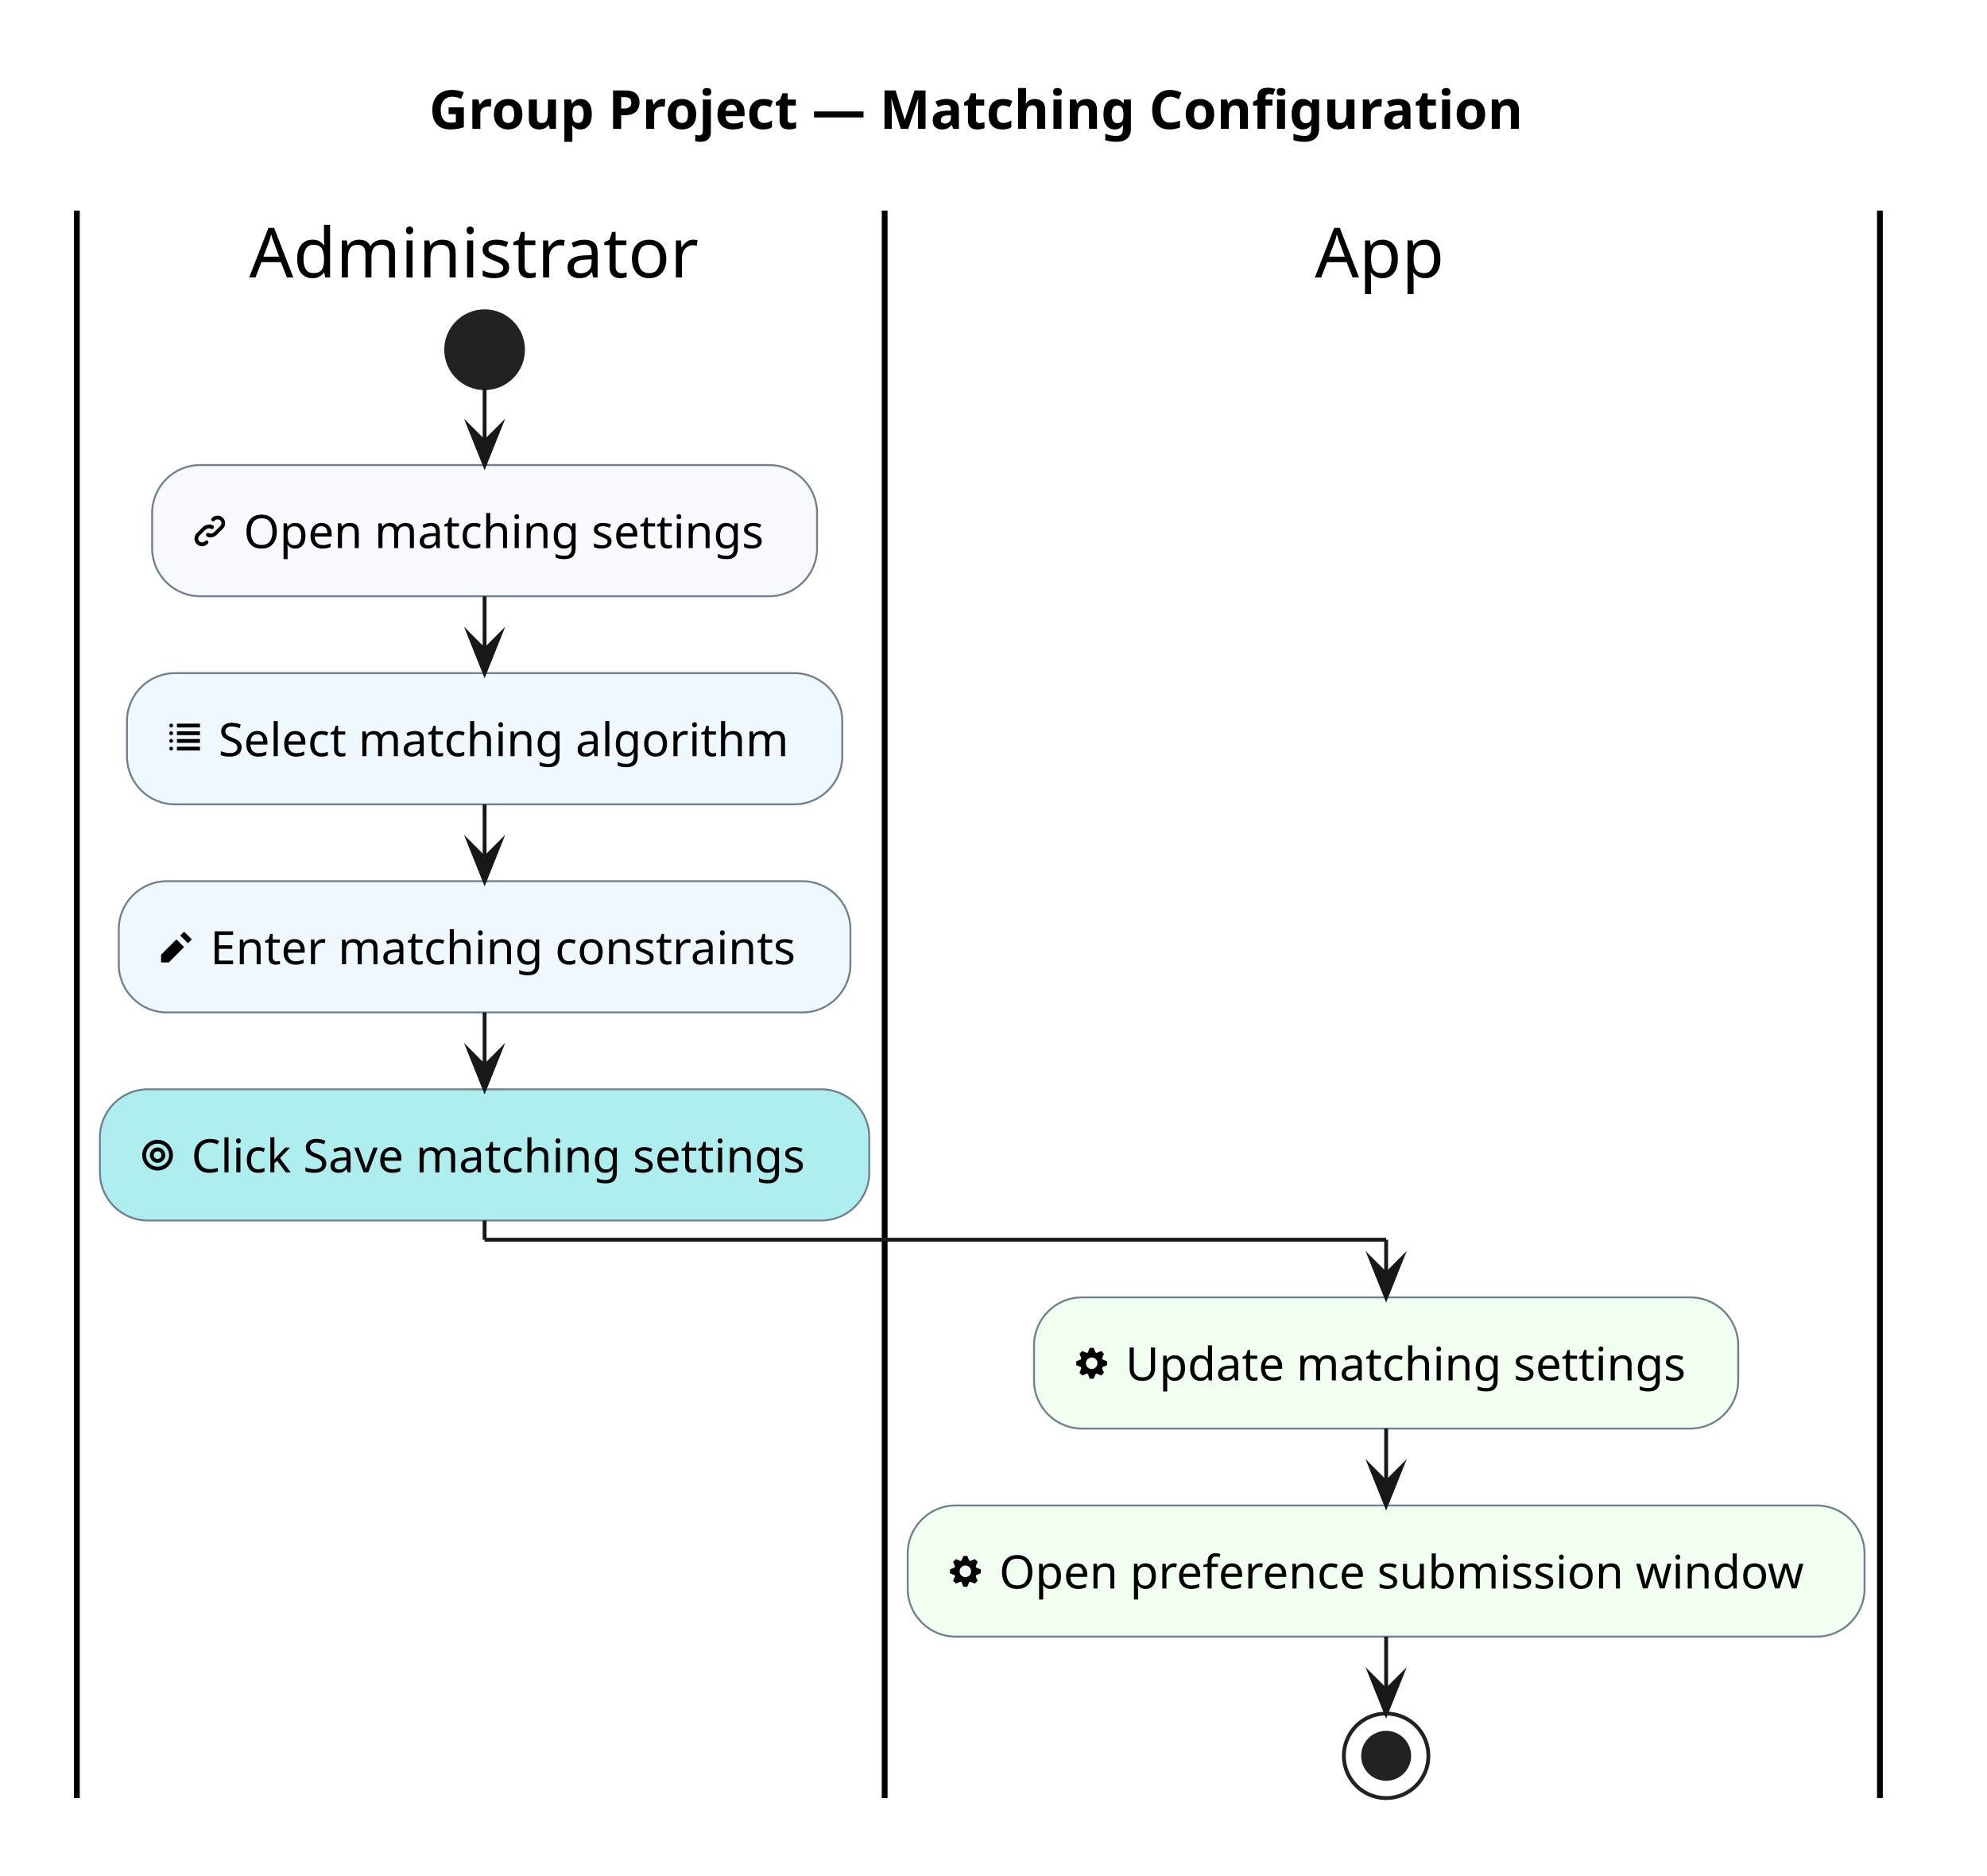
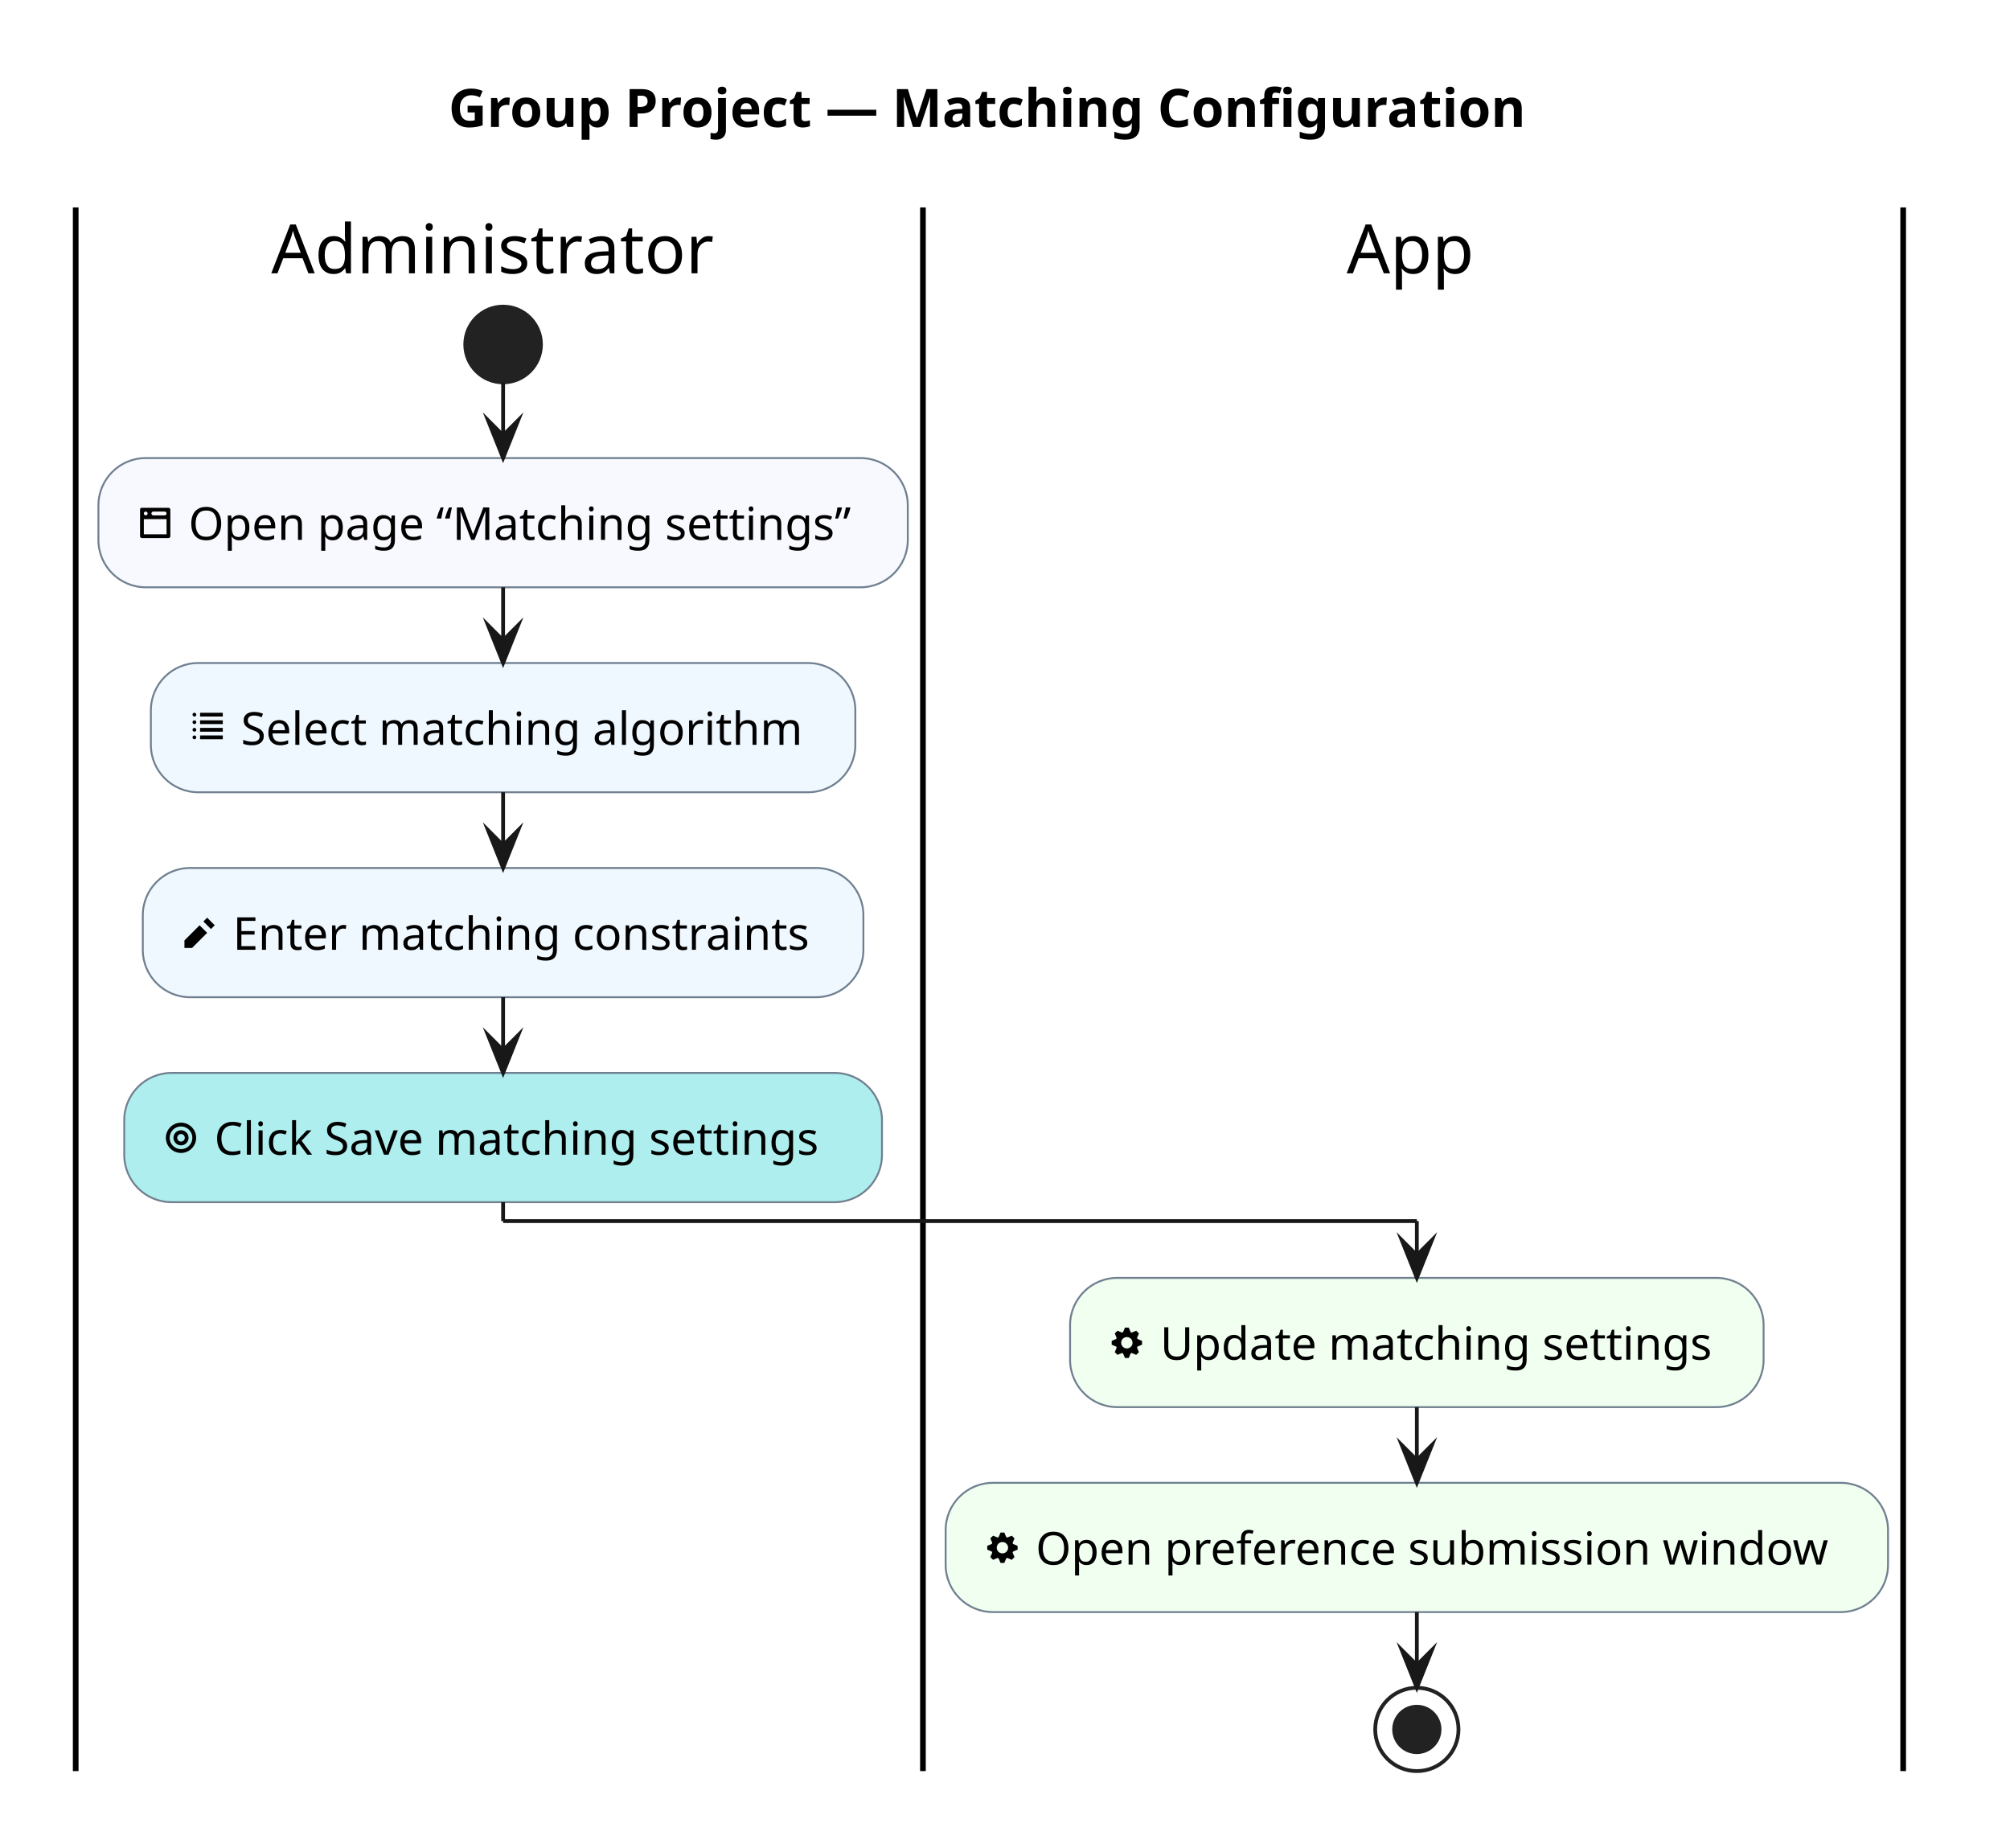
- <svg xmlns="http://www.w3.org/2000/svg" contentStyleType="text/css" data-diagram-type="ACTIVITY" height="488px" preserveAspectRatio="none" style="width:517px;height:488px;background:#FFFFFF;" version="1.1" viewBox="0 0 517 488" width="517px" zoomAndPan="magnify">
+ <svg xmlns="http://www.w3.org/2000/svg" contentStyleType="text/css" data-diagram-type="ACTIVITY" height="488px" preserveAspectRatio="none" style="width:531px;height:488px;background:#FFFFFF;" version="1.1" viewBox="0 0 531 488" width="531px" zoomAndPan="magnify">
  <defs />
  <g>
    <g class="title" data-source-line="2">
-       <text fill="#000000" font-family="sans-serif" font-size="14" font-weight="700" lengthAdjust="spacing" textLength="292.647" x="111.67" y="33.535">Group Project — Matching Configuration</text>
+       <text fill="#000000" font-family="sans-serif" font-size="14" font-weight="700" lengthAdjust="spacing" textLength="292.647" x="118.49" y="33.535">Group Project — Matching Configuration</text>
    </g>
-     <rect fill="none" height="21.199" style="stroke:none;stroke-width:1;" width="470.986" x="20" y="54.785" />
-     <ellipse cx="126.09" cy="90.984" fill="#222222" rx="10" ry="10" style="stroke:#222222;stroke-width:1;" />
-     <rect fill="#F8F8FF" height="34.133" rx="12.5" ry="12.5" style="stroke:#708090;stroke-width:0.5;" width="173.004" x="39.588" y="120.984" />
-     <path d="M56.468,134.147 C56.288,134.157 56.108,134.177 55.938,134.237 C55.668,134.337 55.408,134.487 55.188,134.707 A0.5,0.5 0 1 0 55.878,135.397 C55.988,135.287 56.118,135.227 56.258,135.177 C56.608,135.057 57.038,135.107 57.318,135.397 C57.708,135.787 57.708,136.437 57.318,136.837 L55.818,138.337 C55.378,138.777 55.018,138.817 54.758,138.807 C54.498,138.797 54.348,138.677 54.348,138.677 A0.5,0.5 0 1 0 53.848,139.557 C54.188,139.777 54.188,139.777 54.688,139.807 C55.188,139.837 55.888,139.647 56.498,139.027 L57.998,137.527 C58.778,136.747 58.778,135.487 57.998,134.717 C57.718,134.437 57.388,134.267 57.028,134.187 C56.848,134.147 56.648,134.147 56.468,134.157 M54.468,136.457 C53.968,136.437 53.278,136.607 52.688,137.207 L51.188,138.707 C50.408,139.487 50.408,140.747 51.188,141.517 C51.748,142.077 52.548,142.237 53.248,141.987 C53.518,141.887 53.778,141.737 53.998,141.517 A0.5,0.5 0 1 0 53.308,140.827 C53.198,140.937 53.068,140.997 52.928,141.047 C52.578,141.167 52.148,141.117 51.868,140.827 C51.478,140.437 51.478,139.787 51.868,139.387 L53.368,137.887 C53.768,137.487 54.118,137.437 54.398,137.447 C54.678,137.457 54.868,137.537 54.868,137.537 A0.5,0.5 0 1 0 55.308,136.657 C54.968,136.457 54.968,136.457 54.468,136.437" fill="#000000" />
-     <text fill="#000000" font-family="sans-serif" font-size="12" lengthAdjust="spacing" textLength="139.207" x="63.385" y="142.586">Open matching settings</text>
-     <rect fill="#F0F8FF" height="34.133" rx="12.5" ry="12.5" style="stroke:#708090;stroke-width:0.5;" width="186.106" x="33.037" y="175.117" />
-     <path d="M44.537,188.25 C44.257,188.25 44.037,188.47 44.037,188.75 C44.037,189.03 44.257,189.25 44.537,189.25 C44.817,189.25 45.037,189.03 45.037,188.75 C45.037,188.47 44.817,188.25 44.537,188.25 M46.037,188.25 L46.037,189.25 L52.037,189.25 L52.037,188.25 L46.037,188.25 M44.537,190.25 C44.257,190.25 44.037,190.47 44.037,190.75 C44.037,191.03 44.257,191.25 44.537,191.25 C44.817,191.25 45.037,191.03 45.037,190.75 C45.037,190.47 44.817,190.25 44.537,190.25 M46.037,190.25 L46.037,191.25 L52.037,191.25 L52.037,190.25 L46.037,190.25 M44.537,192.25 C44.257,192.25 44.037,192.47 44.037,192.75 C44.037,193.03 44.257,193.25 44.537,193.25 C44.817,193.25 45.037,193.03 45.037,192.75 C45.037,192.47 44.817,192.25 44.537,192.25 M46.037,192.25 L46.037,193.25 L52.037,193.25 L52.037,192.25 L46.037,192.25 M44.537,194.25 C44.257,194.25 44.037,194.47 44.037,194.75 C44.037,195.03 44.257,195.25 44.537,195.25 C44.817,195.25 45.037,195.03 45.037,194.75 C45.037,194.47 44.817,194.25 44.537,194.25 M46.037,194.25 L46.037,195.25 L52.037,195.25 L52.037,194.25 L46.037,194.25" fill="#000000" />
-     <text fill="#000000" font-family="sans-serif" font-size="12" lengthAdjust="spacing" textLength="152.309" x="56.834" y="196.719">Select matching algorithm</text>
-     <rect fill="#F0F8FF" height="34.133" rx="12.5" ry="12.5" style="stroke:#708090;stroke-width:0.5;" width="190.365" x="30.907" y="229.25" />
-     <path d="M47.907,242.383 L46.907,243.383 L48.907,245.383 L49.907,244.383 L47.907,242.383 M45.907,244.383 L41.907,248.383 L41.907,250.383 L43.907,250.383 L47.907,246.383 L45.907,244.383" fill="#000000" />
-     <text fill="#000000" font-family="sans-serif" font-size="12" lengthAdjust="spacing" textLength="156.568" x="54.704" y="250.852">Enter matching constraints</text>
-     <rect fill="#AFEEEE" height="34.133" rx="12.5" ry="12.5" style="stroke:#708090;stroke-width:0.5;" width="200.18" x="26" y="283.383" />
-     <path d="M41,296.516 C38.8,296.516 37,298.316 37,300.516 C37,302.716 38.8,304.516 41,304.516 C43.2,304.516 45,302.716 45,300.516 C45,298.316 43.2,296.516 41,296.516 M41,297.516 C42.66,297.516 44,298.856 44,300.516 C44,302.176 42.66,303.516 41,303.516 C39.34,303.516 38,302.176 38,300.516 C38,298.856 39.34,297.516 41,297.516 M41,298.516 C39.9,298.516 39,299.416 39,300.516 C39,301.616 39.9,302.516 41,302.516 C42.1,302.516 43,301.616 43,300.516 C43,299.416 42.1,298.516 41,298.516 M41,299.516 C41.56,299.516 42,299.956 42,300.516 C42,301.076 41.56,301.516 41,301.516 C40.44,301.516 40,301.076 40,300.516 C40,299.956 40.44,299.516 41,299.516" fill="#000000" />
-     <text fill="#000000" font-family="sans-serif" font-size="12" lengthAdjust="spacing" textLength="166.383" x="49.797" y="304.984">Click Save matching settings</text>
+     <rect fill="none" height="21.199" style="stroke:none;stroke-width:1;" width="484.627" x="20" y="54.785" />
+     <ellipse cx="132.91" cy="90.984" fill="#222222" rx="10" ry="10" style="stroke:#222222;stroke-width:1;" />
+     <rect fill="#F8F8FF" height="34.133" rx="12.5" ry="12.5" style="stroke:#708090;stroke-width:0.5;" width="213.82" x="26" y="120.984" />
+     <path d="M37.34,134.117 A0.5,0.5 0 0 0 37,134.617 L37,141.617 A0.5,0.5 0 0 0 37.5,142.117 L44.5,142.117 A0.5,0.5 0 0 0 45,141.617 L45,134.617 A0.5,0.5 0 0 0 44.5,134.117 L37.5,134.117 A0.5,0.5 0 0 0 37.41,134.117 A0.5,0.5 0 0 0 37.35,134.117 M38.5,135.117 C38.78,135.117 39,135.337 39,135.617 C39,135.897 38.78,136.117 38.5,136.117 C38.22,136.117 38,135.897 38,135.617 C38,135.337 38.22,135.117 38.5,135.117 M40.5,135.117 L43.5,135.117 C43.78,135.117 44,135.337 44,135.617 C44,135.897 43.78,136.117 43.5,136.117 L40.5,136.117 C40.22,136.117 40,135.897 40,135.617 C40,135.337 40.22,135.117 40.5,135.117 M38,137.117 L44,137.117 L44,141.117 L38,141.117 L38,137.117" fill="#000000" />
+     <text fill="#000000" font-family="sans-serif" font-size="12" lengthAdjust="spacing" textLength="180.023" x="49.797" y="142.586">Open page “Matching settings”</text>
+     <rect fill="#F0F8FF" height="34.133" rx="12.5" ry="12.5" style="stroke:#708090;stroke-width:0.5;" width="186.106" x="39.857" y="175.117" />
+     <path d="M51.357,188.25 C51.077,188.25 50.857,188.47 50.857,188.75 C50.857,189.03 51.077,189.25 51.357,189.25 C51.637,189.25 51.857,189.03 51.857,188.75 C51.857,188.47 51.637,188.25 51.357,188.25 M52.857,188.25 L52.857,189.25 L58.857,189.25 L58.857,188.25 L52.857,188.25 M51.357,190.25 C51.077,190.25 50.857,190.47 50.857,190.75 C50.857,191.03 51.077,191.25 51.357,191.25 C51.637,191.25 51.857,191.03 51.857,190.75 C51.857,190.47 51.637,190.25 51.357,190.25 M52.857,190.25 L52.857,191.25 L58.857,191.25 L58.857,190.25 L52.857,190.25 M51.357,192.25 C51.077,192.25 50.857,192.47 50.857,192.75 C50.857,193.03 51.077,193.25 51.357,193.25 C51.637,193.25 51.857,193.03 51.857,192.75 C51.857,192.47 51.637,192.25 51.357,192.25 M52.857,192.25 L52.857,193.25 L58.857,193.25 L58.857,192.25 L52.857,192.25 M51.357,194.25 C51.077,194.25 50.857,194.47 50.857,194.75 C50.857,195.03 51.077,195.25 51.357,195.25 C51.637,195.25 51.857,195.03 51.857,194.75 C51.857,194.47 51.637,194.25 51.357,194.25 M52.857,194.25 L52.857,195.25 L58.857,195.25 L58.857,194.25 L52.857,194.25" fill="#000000" />
+     <text fill="#000000" font-family="sans-serif" font-size="12" lengthAdjust="spacing" textLength="152.309" x="63.654" y="196.719">Select matching algorithm</text>
+     <rect fill="#F0F8FF" height="34.133" rx="12.5" ry="12.5" style="stroke:#708090;stroke-width:0.5;" width="190.365" x="37.727" y="229.25" />
+     <path d="M54.727,242.383 L53.727,243.383 L55.727,245.383 L56.727,244.383 L54.727,242.383 M52.727,244.383 L48.727,248.383 L48.727,250.383 L50.727,250.383 L54.727,246.383 L52.727,244.383" fill="#000000" />
+     <text fill="#000000" font-family="sans-serif" font-size="12" lengthAdjust="spacing" textLength="156.568" x="61.524" y="250.852">Enter matching constraints</text>
+     <rect fill="#AFEEEE" height="34.133" rx="12.5" ry="12.5" style="stroke:#708090;stroke-width:0.5;" width="200.18" x="32.82" y="283.383" />
+     <path d="M47.82,296.516 C45.62,296.516 43.82,298.316 43.82,300.516 C43.82,302.716 45.62,304.516 47.82,304.516 C50.02,304.516 51.82,302.716 51.82,300.516 C51.82,298.316 50.02,296.516 47.82,296.516 M47.82,297.516 C49.48,297.516 50.82,298.856 50.82,300.516 C50.82,302.176 49.48,303.516 47.82,303.516 C46.16,303.516 44.82,302.176 44.82,300.516 C44.82,298.856 46.16,297.516 47.82,297.516 M47.82,298.516 C46.72,298.516 45.82,299.416 45.82,300.516 C45.82,301.616 46.72,302.516 47.82,302.516 C48.92,302.516 49.82,301.616 49.82,300.516 C49.82,299.416 48.92,298.516 47.82,298.516 M47.82,299.516 C48.38,299.516 48.82,299.956 48.82,300.516 C48.82,301.076 48.38,301.516 47.82,301.516 C47.26,301.516 46.82,301.076 46.82,300.516 C46.82,299.956 47.26,299.516 47.82,299.516" fill="#000000" />
+     <text fill="#000000" font-family="sans-serif" font-size="12" lengthAdjust="spacing" textLength="166.383" x="56.617" y="304.984">Click Save matching settings</text>
    <line style="stroke:#000000;stroke-width:1.5;" x1="20" x2="20" y1="54.785" y2="467.781" />
-     <rect fill="#F0FFF0" height="34.133" rx="12.5" ry="12.5" style="stroke:#708090;stroke-width:0.5;" width="183.217" x="269.051" y="337.516" />
-     <path d="M283.551,350.648 L283.051,351.838 C282.951,351.868 282.861,351.918 282.771,351.968 L281.581,351.468 L280.861,352.188 L281.361,353.378 C281.311,353.478 281.271,353.558 281.231,353.658 L280.041,354.158 L280.041,355.158 L281.231,355.658 C281.271,355.758 281.311,355.838 281.361,355.938 L280.861,357.128 L281.581,357.848 L282.771,357.348 C282.861,357.388 282.951,357.438 283.051,357.478 L283.551,358.668 L284.551,358.668 L285.051,357.478 C285.141,357.438 285.241,357.398 285.331,357.348 L286.521,357.848 L287.241,357.128 L286.741,355.938 C286.781,355.848 286.831,355.748 286.871,355.658 L288.061,355.158 L288.061,354.158 L286.871,353.658 C286.841,353.568 286.791,353.468 286.741,353.378 L287.241,352.188 L286.521,351.468 L285.331,351.968 C285.241,351.928 285.141,351.878 285.051,351.838 L284.551,350.648 L283.551,350.648 M284.051,353.148 C284.881,353.148 285.551,353.818 285.551,354.648 C285.551,355.478 284.881,356.148 284.051,356.148 C283.221,356.148 282.551,355.478 282.551,354.648 C282.551,353.818 283.221,353.148 284.051,353.148" fill="#000000" />
-     <text fill="#000000" font-family="sans-serif" font-size="12" lengthAdjust="spacing" textLength="149.42" x="292.848" y="359.117">Update matching settings</text>
-     <rect fill="#F0FFF0" height="34.133" rx="12.5" ry="12.5" style="stroke:#708090;stroke-width:0.5;" width="248.959" x="236.18" y="391.648" />
-     <path d="M250.68,404.781 L250.18,405.971 C250.08,406.001 249.99,406.051 249.9,406.101 L248.71,405.601 L247.99,406.321 L248.49,407.511 C248.44,407.611 248.4,407.691 248.36,407.791 L247.17,408.291 L247.17,409.291 L248.36,409.791 C248.4,409.891 248.44,409.971 248.49,410.071 L247.99,411.261 L248.71,411.981 L249.9,411.481 C249.99,411.521 250.08,411.571 250.18,411.611 L250.68,412.801 L251.68,412.801 L252.18,411.611 C252.27,411.571 252.37,411.531 252.46,411.481 L253.65,411.981 L254.37,411.261 L253.87,410.071 C253.91,409.981 253.96,409.881 254,409.791 L255.19,409.291 L255.19,408.291 L254,407.791 C253.97,407.701 253.92,407.601 253.87,407.511 L254.37,406.321 L253.65,405.601 L252.46,406.101 C252.37,406.061 252.27,406.011 252.18,405.971 L251.68,404.781 L250.68,404.781 M251.18,407.281 C252.01,407.281 252.68,407.951 252.68,408.781 C252.68,409.611 252.01,410.281 251.18,410.281 C250.35,410.281 249.68,409.611 249.68,408.781 C249.68,407.951 250.35,407.281 251.18,407.281" fill="#000000" />
-     <text fill="#000000" font-family="sans-serif" font-size="12" lengthAdjust="spacing" textLength="215.162" x="259.977" y="413.25">Open preference submission window</text>
-     <ellipse cx="360.659" cy="456.781" fill="none" rx="11" ry="11" style="stroke:#222222;stroke-width:1;" />
-     <ellipse cx="360.659" cy="456.781" fill="#222222" rx="6" ry="6" style="stroke:#222222;stroke-width:1;" />
-     <line style="stroke:#000000;stroke-width:1.5;" x1="230.18" x2="230.18" y1="54.785" y2="467.781" />
-     <line style="stroke:#000000;stroke-width:1.5;" x1="489.139" x2="489.139" y1="54.785" y2="467.781" />
-     <line style="stroke:#181818;stroke-width:1;" x1="126.09" x2="126.09" y1="100.984" y2="120.984" />
-     <polygon fill="#181818" points="122.09,110.984,126.09,120.984,130.09,110.984,126.09,114.984" style="stroke:#181818;stroke-width:1;stroke-linejoin:miter;stroke-miterlimit:10;" />
-     <line style="stroke:#181818;stroke-width:1;" x1="126.09" x2="126.09" y1="155.117" y2="175.117" />
-     <polygon fill="#181818" points="122.09,165.117,126.09,175.117,130.09,165.117,126.09,169.117" style="stroke:#181818;stroke-width:1;stroke-linejoin:miter;stroke-miterlimit:10;" />
-     <line style="stroke:#181818;stroke-width:1;" x1="126.09" x2="126.09" y1="209.25" y2="229.25" />
-     <polygon fill="#181818" points="122.09,219.25,126.09,229.25,130.09,219.25,126.09,223.25" style="stroke:#181818;stroke-width:1;stroke-linejoin:miter;stroke-miterlimit:10;" />
-     <line style="stroke:#181818;stroke-width:1;" x1="126.09" x2="126.09" y1="263.383" y2="283.383" />
-     <polygon fill="#181818" points="122.09,273.383,126.09,283.383,130.09,273.383,126.09,277.383" style="stroke:#181818;stroke-width:1;stroke-linejoin:miter;stroke-miterlimit:10;" />
-     <line style="stroke:#181818;stroke-width:1;" x1="360.659" x2="360.659" y1="371.648" y2="391.648" />
-     <polygon fill="#181818" points="356.659,381.648,360.659,391.648,364.659,381.648,360.659,385.648" style="stroke:#181818;stroke-width:1;stroke-linejoin:miter;stroke-miterlimit:10;" />
-     <line style="stroke:#181818;stroke-width:1;" x1="360.659" x2="360.659" y1="425.781" y2="445.781" />
-     <polygon fill="#181818" points="356.659,435.781,360.659,445.781,364.659,435.781,360.659,439.781" style="stroke:#181818;stroke-width:1;stroke-linejoin:miter;stroke-miterlimit:10;" />
-     <line style="stroke:#181818;stroke-width:1;" x1="126.09" x2="126.09" y1="317.516" y2="322.516" />
-     <line style="stroke:#181818;stroke-width:1;" x1="126.09" x2="360.659" y1="322.516" y2="322.516" />
-     <line style="stroke:#181818;stroke-width:1;" x1="360.659" x2="360.659" y1="322.516" y2="337.516" />
-     <polygon fill="#181818" points="356.659,327.516,360.659,337.516,364.659,327.516,360.659,331.516" style="stroke:#181818;stroke-width:1;stroke-linejoin:miter;stroke-miterlimit:10;" />
-     <text fill="#000000" font-family="sans-serif" font-size="18" lengthAdjust="spacing" textLength="120.498" x="64.841" y="72.188">Administrator</text>
-     <text fill="#000000" font-family="sans-serif" font-size="18" lengthAdjust="spacing" textLength="35.077" x="342.121" y="72.188">App</text>
+     <rect fill="#F0FFF0" height="34.133" rx="12.5" ry="12.5" style="stroke:#708090;stroke-width:0.5;" width="183.217" x="282.691" y="337.516" />
+     <path d="M297.191,350.648 L296.691,351.838 C296.591,351.868 296.501,351.918 296.411,351.968 L295.221,351.468 L294.501,352.188 L295.001,353.378 C294.951,353.478 294.911,353.558 294.871,353.658 L293.681,354.158 L293.681,355.158 L294.871,355.658 C294.911,355.758 294.951,355.838 295.001,355.938 L294.501,357.128 L295.221,357.848 L296.411,357.348 C296.501,357.388 296.591,357.438 296.691,357.478 L297.191,358.668 L298.191,358.668 L298.691,357.478 C298.781,357.438 298.881,357.398 298.971,357.348 L300.161,357.848 L300.881,357.128 L300.381,355.938 C300.421,355.848 300.471,355.748 300.511,355.658 L301.701,355.158 L301.701,354.158 L300.511,353.658 C300.481,353.568 300.431,353.468 300.381,353.378 L300.881,352.188 L300.161,351.468 L298.971,351.968 C298.881,351.928 298.781,351.878 298.691,351.838 L298.191,350.648 L297.191,350.648 M297.691,353.148 C298.521,353.148 299.191,353.818 299.191,354.648 C299.191,355.478 298.521,356.148 297.691,356.148 C296.861,356.148 296.191,355.478 296.191,354.648 C296.191,353.818 296.861,353.148 297.691,353.148" fill="#000000" />
+     <text fill="#000000" font-family="sans-serif" font-size="12" lengthAdjust="spacing" textLength="149.42" x="306.488" y="359.117">Update matching settings</text>
+     <rect fill="#F0FFF0" height="34.133" rx="12.5" ry="12.5" style="stroke:#708090;stroke-width:0.5;" width="248.959" x="249.82" y="391.648" />
+     <path d="M264.32,404.781 L263.82,405.971 C263.72,406.001 263.63,406.051 263.54,406.101 L262.35,405.601 L261.63,406.321 L262.13,407.511 C262.08,407.611 262.04,407.691 262,407.791 L260.81,408.291 L260.81,409.291 L262,409.791 C262.04,409.891 262.08,409.971 262.13,410.071 L261.63,411.261 L262.35,411.981 L263.54,411.481 C263.63,411.521 263.72,411.571 263.82,411.611 L264.32,412.801 L265.32,412.801 L265.82,411.611 C265.91,411.571 266.01,411.531 266.1,411.481 L267.29,411.981 L268.01,411.261 L267.51,410.071 C267.55,409.981 267.6,409.881 267.64,409.791 L268.83,409.291 L268.83,408.291 L267.64,407.791 C267.61,407.701 267.56,407.601 267.51,407.511 L268.01,406.321 L267.29,405.601 L266.1,406.101 C266.01,406.061 265.91,406.011 265.82,405.971 L265.32,404.781 L264.32,404.781 M264.82,407.281 C265.65,407.281 266.32,407.951 266.32,408.781 C266.32,409.611 265.65,410.281 264.82,410.281 C263.99,410.281 263.32,409.611 263.32,408.781 C263.32,407.951 263.99,407.281 264.82,407.281" fill="#000000" />
+     <text fill="#000000" font-family="sans-serif" font-size="12" lengthAdjust="spacing" textLength="215.162" x="273.617" y="413.25">Open preference submission window</text>
+     <ellipse cx="374.3" cy="456.781" fill="none" rx="11" ry="11" style="stroke:#222222;stroke-width:1;" />
+     <ellipse cx="374.3" cy="456.781" fill="#222222" rx="6" ry="6" style="stroke:#222222;stroke-width:1;" />
+     <line style="stroke:#000000;stroke-width:1.5;" x1="243.82" x2="243.82" y1="54.785" y2="467.781" />
+     <line style="stroke:#000000;stroke-width:1.5;" x1="502.779" x2="502.779" y1="54.785" y2="467.781" />
+     <line style="stroke:#181818;stroke-width:1;" x1="132.91" x2="132.91" y1="100.984" y2="120.984" />
+     <polygon fill="#181818" points="128.91,110.984,132.91,120.984,136.91,110.984,132.91,114.984" style="stroke:#181818;stroke-width:1;stroke-linejoin:miter;stroke-miterlimit:10;" />
+     <line style="stroke:#181818;stroke-width:1;" x1="132.91" x2="132.91" y1="155.117" y2="175.117" />
+     <polygon fill="#181818" points="128.91,165.117,132.91,175.117,136.91,165.117,132.91,169.117" style="stroke:#181818;stroke-width:1;stroke-linejoin:miter;stroke-miterlimit:10;" />
+     <line style="stroke:#181818;stroke-width:1;" x1="132.91" x2="132.91" y1="209.25" y2="229.25" />
+     <polygon fill="#181818" points="128.91,219.25,132.91,229.25,136.91,219.25,132.91,223.25" style="stroke:#181818;stroke-width:1;stroke-linejoin:miter;stroke-miterlimit:10;" />
+     <line style="stroke:#181818;stroke-width:1;" x1="132.91" x2="132.91" y1="263.383" y2="283.383" />
+     <polygon fill="#181818" points="128.91,273.383,132.91,283.383,136.91,273.383,132.91,277.383" style="stroke:#181818;stroke-width:1;stroke-linejoin:miter;stroke-miterlimit:10;" />
+     <line style="stroke:#181818;stroke-width:1;" x1="374.3" x2="374.3" y1="371.648" y2="391.648" />
+     <polygon fill="#181818" points="370.3,381.648,374.3,391.648,378.3,381.648,374.3,385.648" style="stroke:#181818;stroke-width:1;stroke-linejoin:miter;stroke-miterlimit:10;" />
+     <line style="stroke:#181818;stroke-width:1;" x1="374.3" x2="374.3" y1="425.781" y2="445.781" />
+     <polygon fill="#181818" points="370.3,435.781,374.3,445.781,378.3,435.781,374.3,439.781" style="stroke:#181818;stroke-width:1;stroke-linejoin:miter;stroke-miterlimit:10;" />
+     <line style="stroke:#181818;stroke-width:1;" x1="132.91" x2="132.91" y1="317.516" y2="322.516" />
+     <line style="stroke:#181818;stroke-width:1;" x1="132.91" x2="374.3" y1="322.516" y2="322.516" />
+     <line style="stroke:#181818;stroke-width:1;" x1="374.3" x2="374.3" y1="322.516" y2="337.516" />
+     <polygon fill="#181818" points="370.3,327.516,374.3,337.516,378.3,327.516,374.3,331.516" style="stroke:#181818;stroke-width:1;stroke-linejoin:miter;stroke-miterlimit:10;" />
+     <text fill="#000000" font-family="sans-serif" font-size="18" lengthAdjust="spacing" textLength="120.498" x="71.661" y="72.188">Administrator</text>
+     <text fill="#000000" font-family="sans-serif" font-size="18" lengthAdjust="spacing" textLength="35.077" x="355.761" y="72.188">App</text>
  </g>
</svg>
